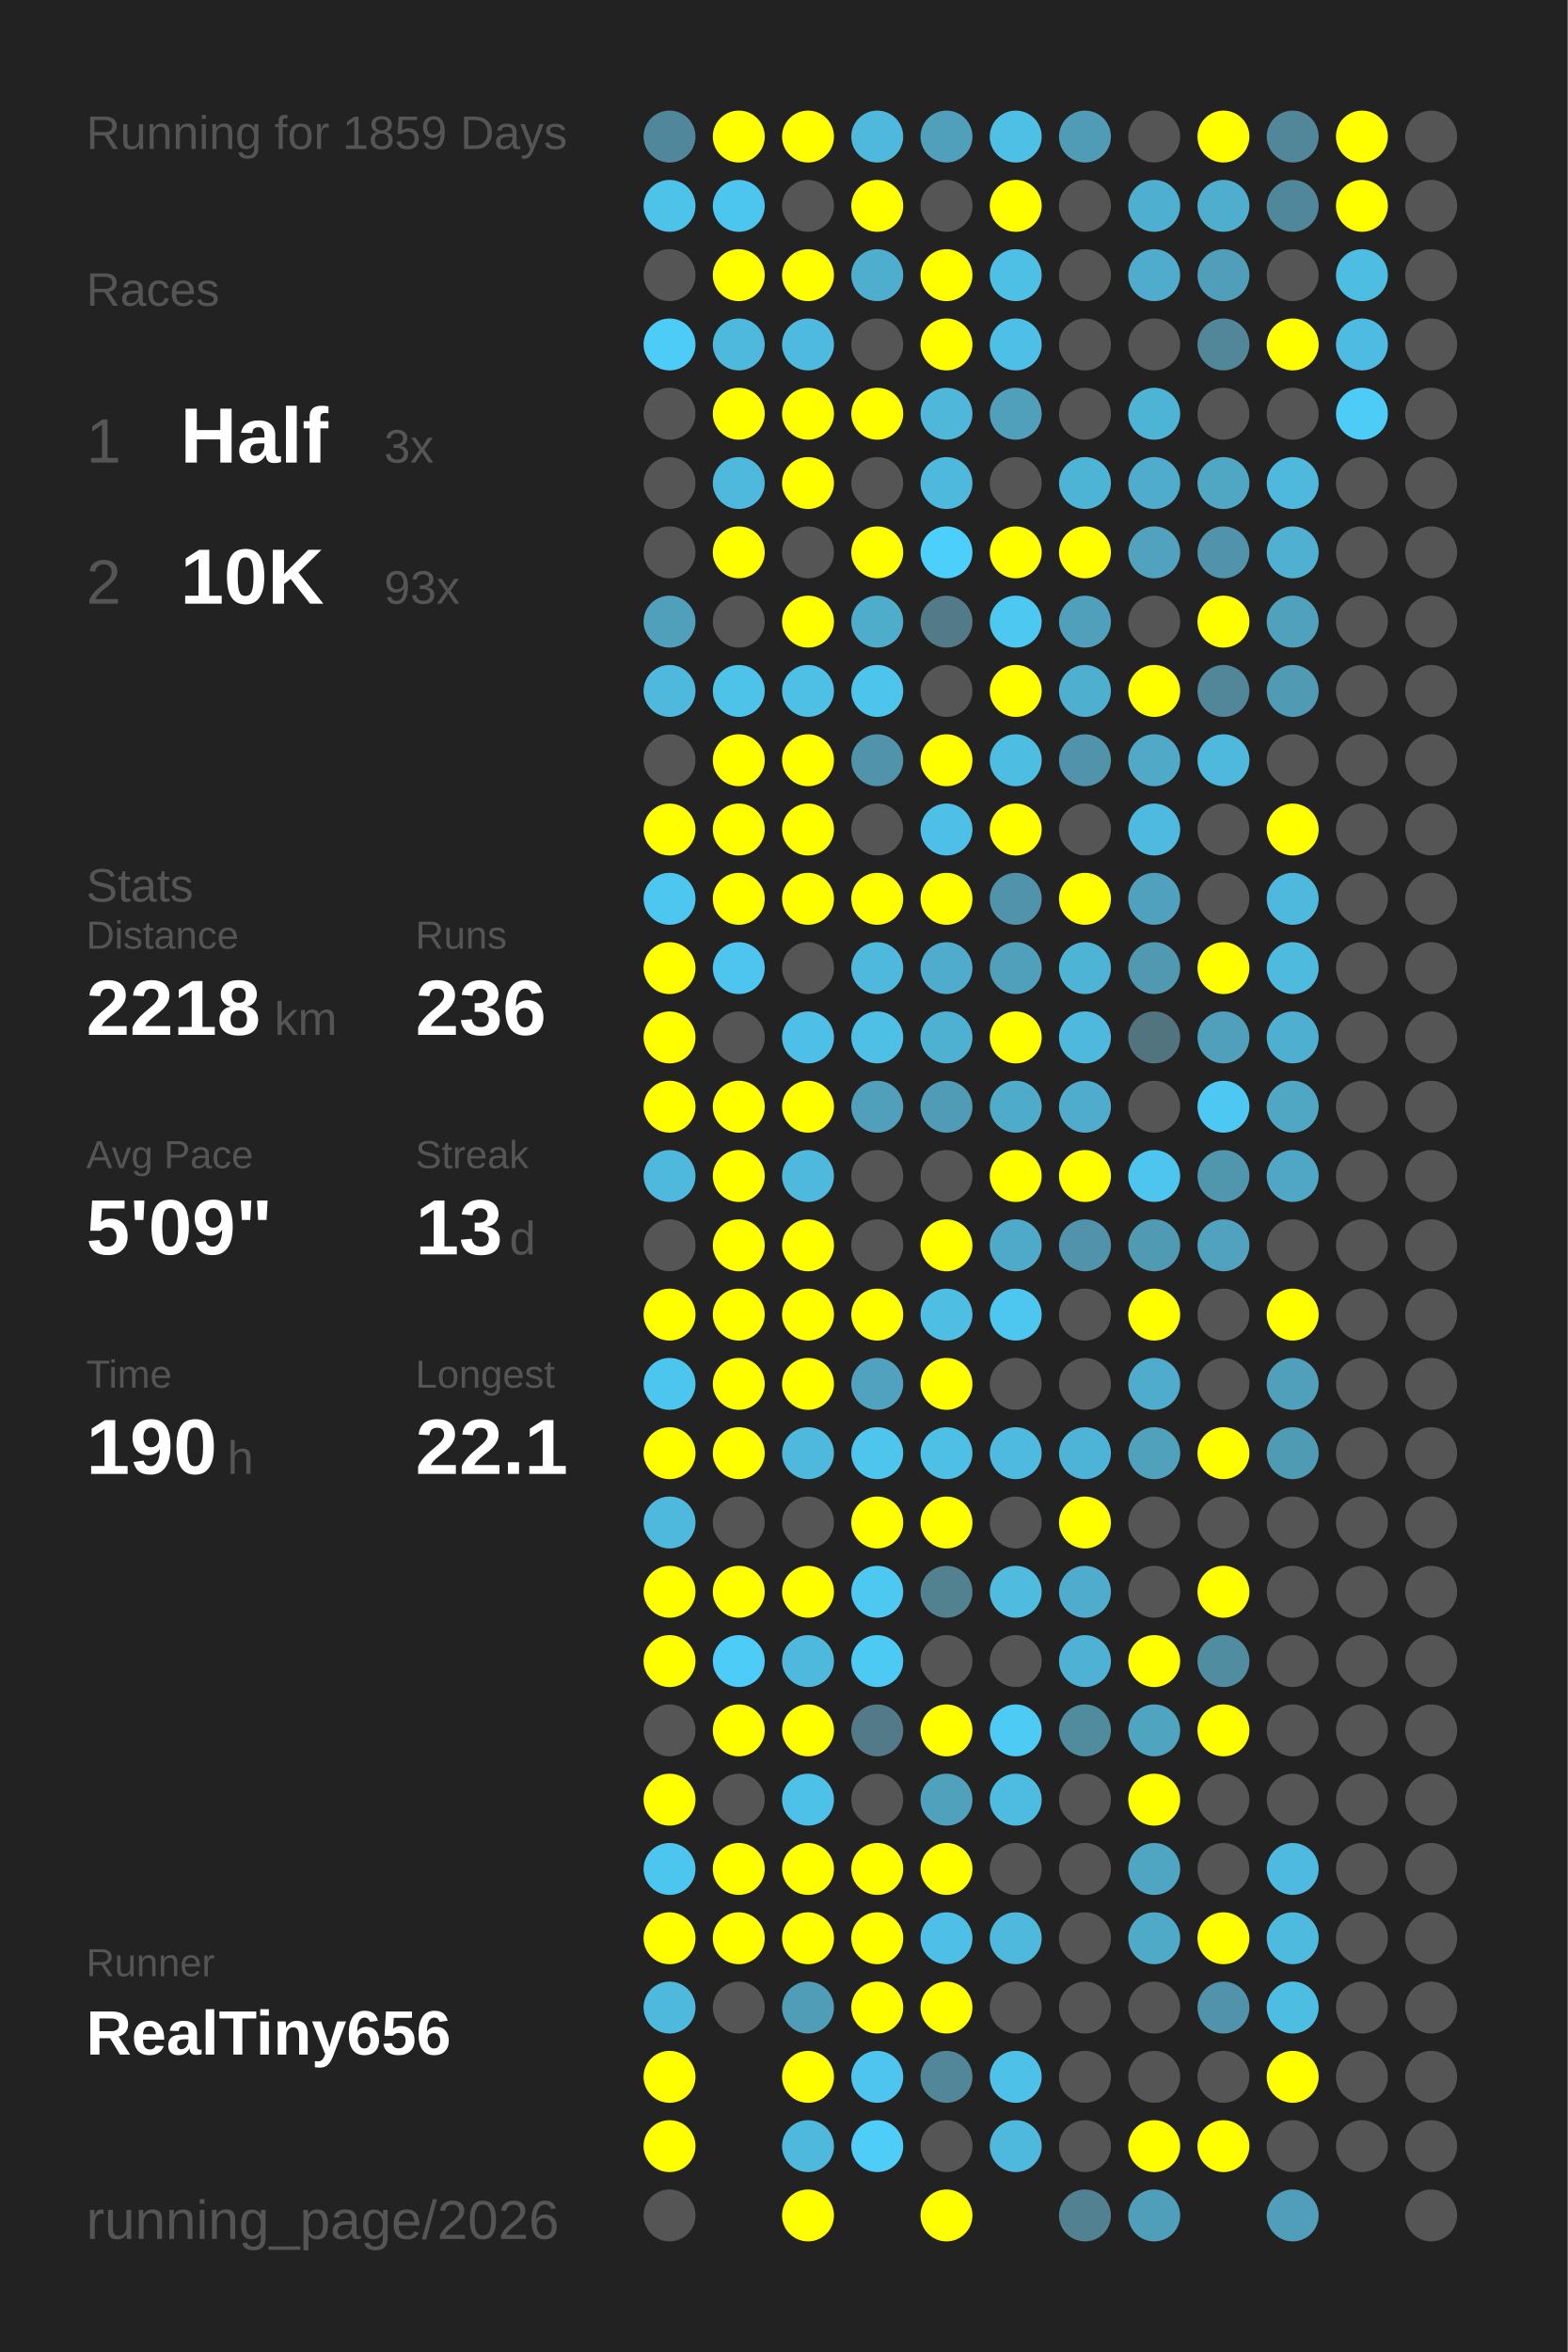
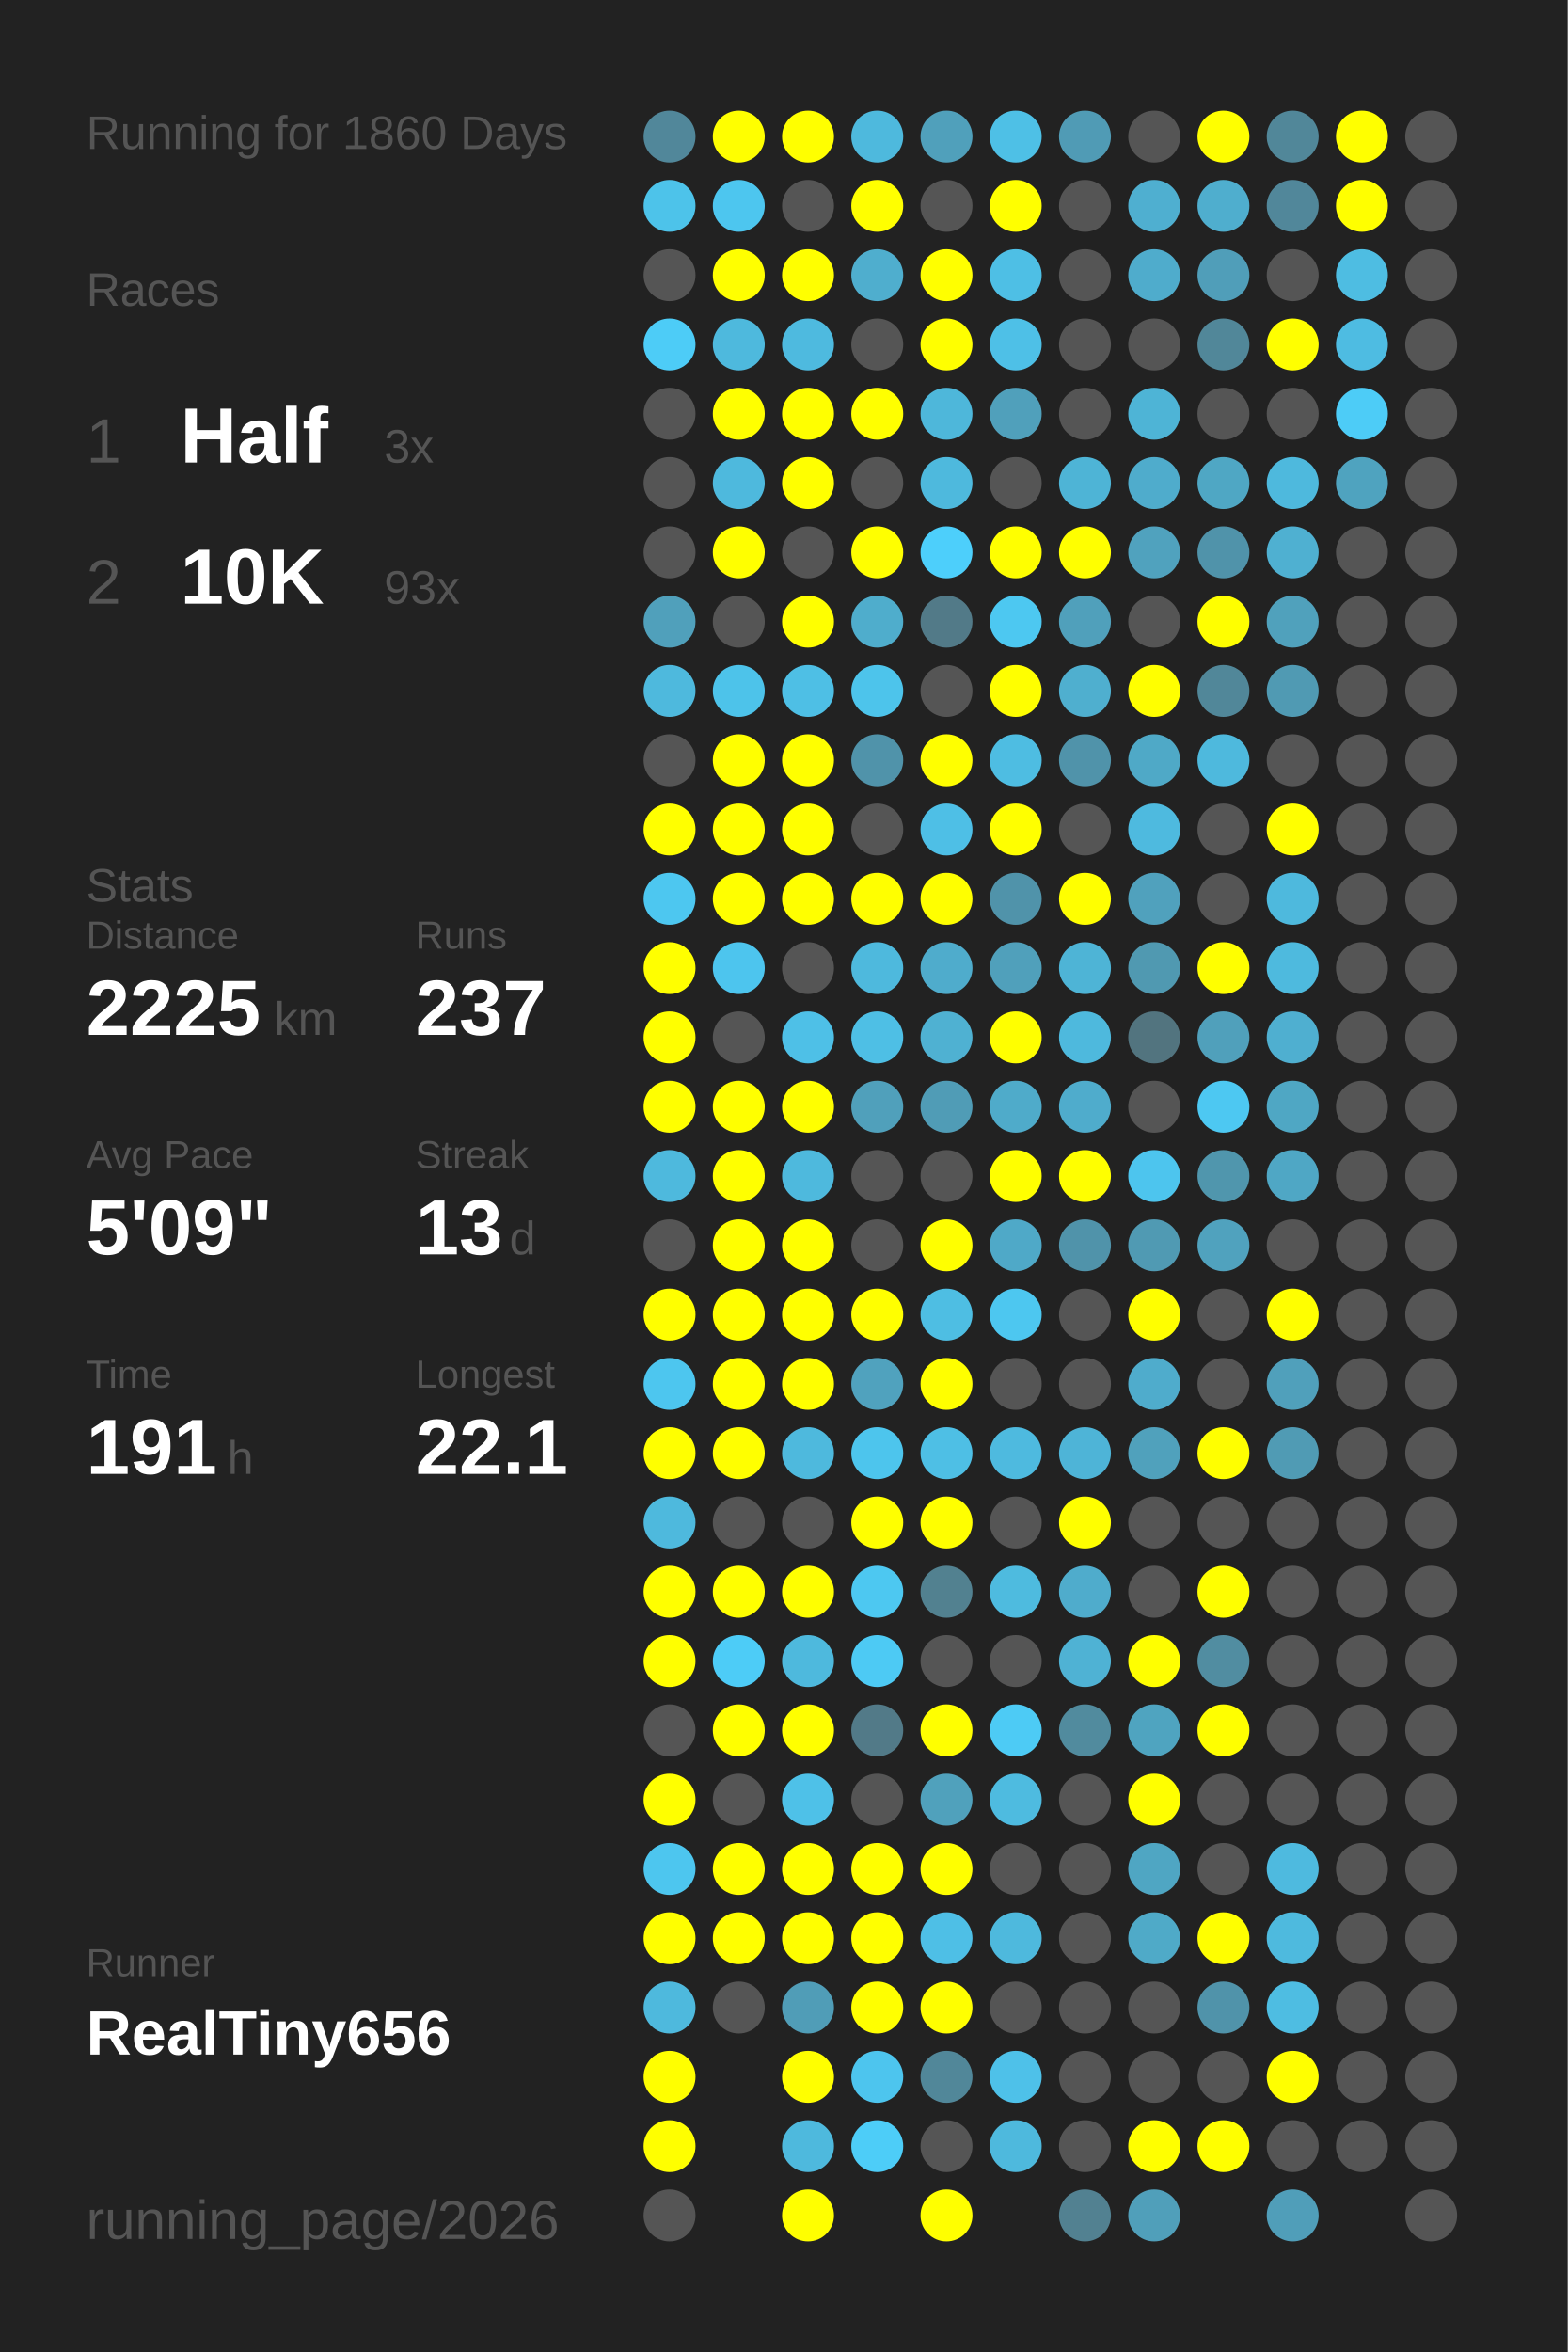
<svg xmlns="http://www.w3.org/2000/svg" baseProfile="full" height="300mm" version="1.1" viewBox="0,0,200,300" width="200mm">
  <defs />
  <rect fill="#222222" height="300" width="200" x="0" y="0" />
-   <text fill="#555555" style="font-size:6px; font-family:Arial;" x="11" y="19">Running for 1859 Days</text>
+   <text fill="#555555" style="font-size:6px; font-family:Arial;" x="11" y="19">Running for 1860 Days</text>
  <text fill="#555555" style="font-size:6px; font-family:Arial;" x="11" y="39">Races</text>
  <text fill="#555555" style="font-size:8px; font-family:Arial;" x="11" y="59">1</text>
  <text fill="#FFFFFF" style="font-size:10px; font-family:Arial; font-weight:bold;" x="23" y="59">Half</text>
  <text fill="#555555" style="font-size:6px; font-family:Arial;" x="49" y="59">3x</text>
  <text fill="#555555" style="font-size:8px; font-family:Arial;" x="11" y="77">2</text>
  <text fill="#FFFFFF" style="font-size:10px; font-family:Arial; font-weight:bold;" x="23" y="77">10K</text>
  <text fill="#555555" style="font-size:6px; font-family:Arial;" x="49" y="77">93x</text>
  <text fill="#555555" style="font-size:6px; font-family:Arial;" x="11" y="115">Stats</text>
  <text fill="#555555" style="font-size:5px; font-family:Arial;" x="11" y="121">Distance</text>
-   <text fill="#FFFFFF" style="font-size:10px; font-family:Arial; font-weight:bold;" x="11" y="132">2218</text>
+   <text fill="#FFFFFF" style="font-size:10px; font-family:Arial; font-weight:bold;" x="11" y="132">2225</text>
  <text fill="#555555" style="font-size:6px; font-family:Arial;" x="35" y="132">km</text>
  <text fill="#555555" style="font-size:5px; font-family:Arial;" x="53" y="121">Runs</text>
-   <text fill="#FFFFFF" style="font-size:10px; font-family:Arial; font-weight:bold;" x="53" y="132">236</text>
+   <text fill="#FFFFFF" style="font-size:10px; font-family:Arial; font-weight:bold;" x="53" y="132">237</text>
  <text fill="#555555" style="font-size:5px; font-family:Arial;" x="11" y="149">Avg Pace</text>
  <text fill="#FFFFFF" style="font-size:10px; font-family:Arial; font-weight:bold;" x="11" y="160">5'09"</text>
  <text fill="#555555" style="font-size:5px; font-family:Arial;" x="53" y="149">Streak</text>
  <text fill="#FFFFFF" style="font-size:10px; font-family:Arial; font-weight:bold;" x="53" y="160">13</text>
  <text fill="#555555" style="font-size:6px; font-family:Arial;" x="65" y="160">d</text>
  <text fill="#555555" style="font-size:5px; font-family:Arial;" x="11" y="177">Time</text>
-   <text fill="#FFFFFF" style="font-size:10px; font-family:Arial; font-weight:bold;" x="11" y="188">190</text>
+   <text fill="#FFFFFF" style="font-size:10px; font-family:Arial; font-weight:bold;" x="11" y="188">191</text>
  <text fill="#555555" style="font-size:6px; font-family:Arial;" x="29" y="188">h</text>
  <text fill="#555555" style="font-size:5px; font-family:Arial;" x="53" y="177">Longest</text>
  <text fill="#FFFFFF" style="font-size:10px; font-family:Arial; font-weight:bold;" x="53" y="188">22.1</text>
  <text fill="#555555" style="font-size:5px; font-family:Arial;" x="11" y="252.065">Runner</text>
  <text fill="#FFFFFF" style="font-size:8px; font-family:Arial; font-weight:bold;" x="11" y="262.065">RealTiny656</text>
  <text fill="#555555" style="font-size:7px; font-family:Arial;" x="11" y="285.581">running_page/2026</text>
  <circle cx="85.417" cy="17.419" fill="#51879a" r="3.312" />
  <circle cx="85.417" cy="26.258" fill="#4dc3ea" r="3.312" />
  <circle cx="85.417" cy="35.097" fill="#555555" r="3.312" />
  <circle cx="85.417" cy="43.935" fill="#4dccf7" r="3.312" />
  <circle cx="85.417" cy="52.774" fill="#555555" r="3.312" />
  <circle cx="85.417" cy="61.613" fill="#555555" r="3.312" />
  <circle cx="85.417" cy="70.452" fill="#555555" r="3.312" />
  <circle cx="85.417" cy="79.29" fill="#50a0bb" r="3.312" />
  <circle cx="85.417" cy="88.129" fill="#4eb9dd" r="3.312" />
  <circle cx="85.417" cy="96.968" fill="#555555" r="3.312" />
  <circle cx="85.417" cy="105.806" fill="#FFFF00" r="3.312" />
  <circle cx="85.417" cy="114.645" fill="#4dc7f0" r="3.312" />
  <circle cx="85.417" cy="123.484" fill="#FFFF00" r="3.312" />
  <circle cx="85.417" cy="132.323" fill="#FFFF00" r="3.312" />
  <circle cx="85.417" cy="141.161" fill="#FFFF00" r="3.312" />
  <circle cx="85.417" cy="150" fill="#4eb9dd" r="3.312" />
  <circle cx="85.417" cy="158.839" fill="#555555" r="3.312" />
  <circle cx="85.417" cy="167.677" fill="#FFFF00" r="3.312" />
  <circle cx="85.417" cy="176.516" fill="#4dc6ef" r="3.312" />
  <circle cx="85.417" cy="185.355" fill="#FFFF00" r="3.312" />
  <circle cx="85.417" cy="194.194" fill="#4eb9dd" r="3.312" />
  <circle cx="85.417" cy="203.032" fill="#FFFF00" r="3.312" />
  <circle cx="85.417" cy="211.871" fill="#FFFF00" r="3.312" />
  <circle cx="85.417" cy="220.71" fill="#555555" r="3.312" />
  <circle cx="85.417" cy="229.548" fill="#FFFF00" r="3.312" />
  <circle cx="85.417" cy="238.387" fill="#4dc6ef" r="3.312" />
  <circle cx="85.417" cy="247.226" fill="#FFFF00" r="3.312" />
  <circle cx="85.417" cy="256.065" fill="#4eb9dd" r="3.312" />
  <circle cx="85.417" cy="264.903" fill="#FFFF00" r="3.312" />
  <circle cx="85.417" cy="273.742" fill="#FFFF00" r="3.312" />
  <circle cx="85.417" cy="282.581" fill="#555555" r="3.312" />
  <circle cx="94.25" cy="17.419" fill="#FFFF00" r="3.312" />
  <circle cx="94.25" cy="26.258" fill="#4dc6ef" r="3.312" />
  <circle cx="94.25" cy="35.097" fill="#FFFF00" r="3.312" />
  <circle cx="94.25" cy="43.935" fill="#4eb9dd" r="3.312" />
  <circle cx="94.25" cy="52.774" fill="#FFFF00" r="3.312" />
  <circle cx="94.25" cy="61.613" fill="#4eb9dd" r="3.312" />
  <circle cx="94.25" cy="70.452" fill="#FFFF00" r="3.312" />
  <circle cx="94.25" cy="79.29" fill="#555555" r="3.312" />
  <circle cx="94.25" cy="88.129" fill="#4dc3ea" r="3.312" />
  <circle cx="94.25" cy="96.968" fill="#FFFF00" r="3.312" />
  <circle cx="94.25" cy="105.806" fill="#FFFF00" r="3.312" />
  <circle cx="94.25" cy="114.645" fill="#FFFF00" r="3.312" />
  <circle cx="94.25" cy="123.484" fill="#4dc5ee" r="3.312" />
  <circle cx="94.25" cy="132.323" fill="#555555" r="3.312" />
  <circle cx="94.25" cy="141.161" fill="#FFFF00" r="3.312" />
  <circle cx="94.25" cy="150" fill="#FFFF00" r="3.312" />
  <circle cx="94.25" cy="158.839" fill="#FFFF00" r="3.312" />
  <circle cx="94.25" cy="167.677" fill="#FFFF00" r="3.312" />
  <circle cx="94.25" cy="176.516" fill="#FFFF00" r="3.312" />
  <circle cx="94.25" cy="185.355" fill="#FFFF00" r="3.312" />
  <circle cx="94.25" cy="194.194" fill="#555555" r="3.312" />
  <circle cx="94.25" cy="203.032" fill="#FFFF00" r="3.312" />
  <circle cx="94.25" cy="211.871" fill="#4dccf7" r="3.312" />
  <circle cx="94.25" cy="220.71" fill="#FFFF00" r="3.312" />
  <circle cx="94.25" cy="229.548" fill="#555555" r="3.312" />
  <circle cx="94.25" cy="238.387" fill="#FFFF00" r="3.312" />
  <circle cx="94.25" cy="247.226" fill="#FFFF00" r="3.312" />
  <circle cx="94.25" cy="256.065" fill="#555555" r="3.312" />
  <circle cx="103.083" cy="17.419" fill="#FFFF00" r="3.312" />
  <circle cx="103.083" cy="26.258" fill="#555555" r="3.312" />
  <circle cx="103.083" cy="35.097" fill="#FFFF00" r="3.312" />
  <circle cx="103.083" cy="43.935" fill="#4ebadf" r="3.312" />
  <circle cx="103.083" cy="52.774" fill="#FFFF00" r="3.312" />
  <circle cx="103.083" cy="61.613" fill="#FFFF00" r="3.312" />
  <circle cx="103.083" cy="70.452" fill="#555555" r="3.312" />
  <circle cx="103.083" cy="79.29" fill="#FFFF00" r="3.312" />
  <circle cx="103.083" cy="88.129" fill="#4ebfe5" r="3.312" />
  <circle cx="103.083" cy="96.968" fill="#FFFF00" r="3.312" />
  <circle cx="103.083" cy="105.806" fill="#FFFF00" r="3.312" />
  <circle cx="103.083" cy="114.645" fill="#FFFF00" r="3.312" />
  <circle cx="103.083" cy="123.484" fill="#555555" r="3.312" />
  <circle cx="103.083" cy="132.323" fill="#4ec0e7" r="3.312" />
  <circle cx="103.083" cy="141.161" fill="#FFFF00" r="3.312" />
  <circle cx="103.083" cy="150" fill="#4eb9dd" r="3.312" />
  <circle cx="103.083" cy="158.839" fill="#FFFF00" r="3.312" />
  <circle cx="103.083" cy="167.677" fill="#FFFF00" r="3.312" />
  <circle cx="103.083" cy="176.516" fill="#FFFF00" r="3.312" />
  <circle cx="103.083" cy="185.355" fill="#4eb9dd" r="3.312" />
  <circle cx="103.083" cy="194.194" fill="#555555" r="3.312" />
  <circle cx="103.083" cy="203.032" fill="#FFFF00" r="3.312" />
  <circle cx="103.083" cy="211.871" fill="#4eb9dd" r="3.312" />
  <circle cx="103.083" cy="220.71" fill="#FFFF00" r="3.312" />
  <circle cx="103.083" cy="229.548" fill="#4ec1e8" r="3.312" />
  <circle cx="103.083" cy="238.387" fill="#FFFF00" r="3.312" />
  <circle cx="103.083" cy="247.226" fill="#FFFF00" r="3.312" />
  <circle cx="103.083" cy="256.065" fill="#509db7" r="3.312" />
  <circle cx="103.083" cy="264.903" fill="#FFFF00" r="3.312" />
  <circle cx="103.083" cy="273.742" fill="#4eb9dd" r="3.312" />
  <circle cx="103.083" cy="282.581" fill="#FFFF00" r="3.312" />
  <circle cx="111.917" cy="17.419" fill="#4eb9dd" r="3.312" />
  <circle cx="111.917" cy="26.258" fill="#FFFF00" r="3.312" />
  <circle cx="111.917" cy="35.097" fill="#4faece" r="3.312" />
  <circle cx="111.917" cy="43.935" fill="#555555" r="3.312" />
  <circle cx="111.917" cy="52.774" fill="#FFFF00" r="3.312" />
  <circle cx="111.917" cy="61.613" fill="#555555" r="3.312" />
  <circle cx="111.917" cy="70.452" fill="#FFFF00" r="3.312" />
  <circle cx="111.917" cy="79.29" fill="#4fadcc" r="3.312" />
  <circle cx="111.917" cy="88.129" fill="#4dc4eb" r="3.312" />
  <circle cx="111.917" cy="96.968" fill="#5093aa" r="3.312" />
  <circle cx="111.917" cy="105.806" fill="#555555" r="3.312" />
  <circle cx="111.917" cy="114.645" fill="#FFFF00" r="3.312" />
  <circle cx="111.917" cy="123.484" fill="#4eb9dd" r="3.312" />
  <circle cx="111.917" cy="132.323" fill="#4ebfe5" r="3.312" />
  <circle cx="111.917" cy="141.161" fill="#50a0bb" r="3.312" />
  <circle cx="111.917" cy="150" fill="#555555" r="3.312" />
  <circle cx="111.917" cy="158.839" fill="#555555" r="3.312" />
  <circle cx="111.917" cy="167.677" fill="#FFFF00" r="3.312" />
  <circle cx="111.917" cy="176.516" fill="#50a2be" r="3.312" />
  <circle cx="111.917" cy="185.355" fill="#4dc5ed" r="3.312" />
  <circle cx="111.917" cy="194.194" fill="#FFFF00" r="3.312" />
  <circle cx="111.917" cy="203.032" fill="#4dc8f1" r="3.312" />
  <circle cx="111.917" cy="211.871" fill="#4dcaf4" r="3.312" />
  <circle cx="111.917" cy="220.71" fill="#527a88" r="3.312" />
  <circle cx="111.917" cy="229.548" fill="#555555" r="3.312" />
  <circle cx="111.917" cy="238.387" fill="#FFFF00" r="3.312" />
  <circle cx="111.917" cy="247.226" fill="#FFFF00" r="3.312" />
  <circle cx="111.917" cy="256.065" fill="#FFFF00" r="3.312" />
  <circle cx="111.917" cy="264.903" fill="#4dc5ee" r="3.312" />
  <circle cx="111.917" cy="273.742" fill="#4dcdf8" r="3.312" />
  <circle cx="120.75" cy="17.419" fill="#50a0bb" r="3.312" />
  <circle cx="120.75" cy="26.258" fill="#555555" r="3.312" />
  <circle cx="120.75" cy="35.097" fill="#FFFF00" r="3.312" />
  <circle cx="120.75" cy="43.935" fill="#FFFF00" r="3.312" />
  <circle cx="120.75" cy="52.774" fill="#4eb7da" r="3.312" />
  <circle cx="120.75" cy="61.613" fill="#4eb9dd" r="3.312" />
  <circle cx="120.75" cy="70.452" fill="#4dcffb" r="3.312" />
  <circle cx="120.75" cy="79.29" fill="#527a88" r="3.312" />
  <circle cx="120.75" cy="88.129" fill="#555555" r="3.312" />
  <circle cx="120.75" cy="96.968" fill="#FFFF00" r="3.312" />
  <circle cx="120.75" cy="105.806" fill="#4ebfe6" r="3.312" />
  <circle cx="120.75" cy="114.645" fill="#FFFF00" r="3.312" />
  <circle cx="120.75" cy="123.484" fill="#4faccc" r="3.312" />
  <circle cx="120.75" cy="132.323" fill="#4fb1d2" r="3.312" />
  <circle cx="120.75" cy="141.161" fill="#509cb6" r="3.312" />
  <circle cx="120.75" cy="150" fill="#555555" r="3.312" />
  <circle cx="120.75" cy="158.839" fill="#FFFF00" r="3.312" />
  <circle cx="120.75" cy="167.677" fill="#4ebee3" r="3.312" />
  <circle cx="120.75" cy="176.516" fill="#FFFF00" r="3.312" />
  <circle cx="120.75" cy="185.355" fill="#4ebfe5" r="3.312" />
  <circle cx="120.75" cy="194.194" fill="#FFFF00" r="3.312" />
  <circle cx="120.75" cy="203.032" fill="#528190" r="3.312" />
  <circle cx="120.75" cy="211.871" fill="#555555" r="3.312" />
  <circle cx="120.75" cy="220.71" fill="#FFFF00" r="3.312" />
  <circle cx="120.75" cy="229.548" fill="#50a1bc" r="3.312" />
  <circle cx="120.75" cy="238.387" fill="#FFFF00" r="3.312" />
  <circle cx="120.75" cy="247.226" fill="#4ebfe6" r="3.312" />
  <circle cx="120.75" cy="256.065" fill="#FFFF00" r="3.312" />
  <circle cx="120.75" cy="264.903" fill="#518799" r="3.312" />
  <circle cx="120.75" cy="273.742" fill="#555555" r="3.312" />
  <circle cx="120.75" cy="282.581" fill="#FFFF00" r="3.312" />
  <circle cx="129.583" cy="17.419" fill="#4ec0e6" r="3.312" />
  <circle cx="129.583" cy="26.258" fill="#FFFF00" r="3.312" />
  <circle cx="129.583" cy="35.097" fill="#4ebfe5" r="3.312" />
  <circle cx="129.583" cy="43.935" fill="#4ec0e7" r="3.312" />
  <circle cx="129.583" cy="52.774" fill="#50a0bb" r="3.312" />
  <circle cx="129.583" cy="61.613" fill="#555555" r="3.312" />
  <circle cx="129.583" cy="70.452" fill="#FFFF00" r="3.312" />
  <circle cx="129.583" cy="79.29" fill="#4dc8f1" r="3.312" />
  <circle cx="129.583" cy="88.129" fill="#FFFF00" r="3.312" />
  <circle cx="129.583" cy="96.968" fill="#4ebde2" r="3.312" />
  <circle cx="129.583" cy="105.806" fill="#FFFF00" r="3.312" />
  <circle cx="129.583" cy="114.645" fill="#5093aa" r="3.312" />
  <circle cx="129.583" cy="123.484" fill="#50a0bb" r="3.312" />
  <circle cx="129.583" cy="132.323" fill="#FFFF00" r="3.312" />
  <circle cx="129.583" cy="141.161" fill="#4fabca" r="3.312" />
  <circle cx="129.583" cy="150" fill="#FFFF00" r="3.312" />
  <circle cx="129.583" cy="158.839" fill="#4fa9c8" r="3.312" />
  <circle cx="129.583" cy="167.677" fill="#4dc7f0" r="3.312" />
  <circle cx="129.583" cy="176.516" fill="#555555" r="3.312" />
  <circle cx="129.583" cy="185.355" fill="#4ebadf" r="3.312" />
  <circle cx="129.583" cy="194.194" fill="#555555" r="3.312" />
  <circle cx="129.583" cy="203.032" fill="#4ebbdf" r="3.312" />
  <circle cx="129.583" cy="211.871" fill="#555555" r="3.312" />
  <circle cx="129.583" cy="220.71" fill="#4dcbf5" r="3.312" />
  <circle cx="129.583" cy="229.548" fill="#4ebbe0" r="3.312" />
  <circle cx="129.583" cy="238.387" fill="#555555" r="3.312" />
  <circle cx="129.583" cy="247.226" fill="#4eb9dd" r="3.312" />
  <circle cx="129.583" cy="256.065" fill="#555555" r="3.312" />
  <circle cx="129.583" cy="264.903" fill="#4ec1e9" r="3.312" />
  <circle cx="129.583" cy="273.742" fill="#4eb9dd" r="3.312" />
  <circle cx="138.417" cy="17.419" fill="#509bb5" r="3.312" />
  <circle cx="138.417" cy="26.258" fill="#555555" r="3.312" />
  <circle cx="138.417" cy="35.097" fill="#555555" r="3.312" />
  <circle cx="138.417" cy="43.935" fill="#555555" r="3.312" />
  <circle cx="138.417" cy="52.774" fill="#555555" r="3.312" />
  <circle cx="138.417" cy="61.613" fill="#4eb4d6" r="3.312" />
  <circle cx="138.417" cy="70.452" fill="#FFFF00" r="3.312" />
  <circle cx="138.417" cy="79.29" fill="#50a0bb" r="3.312" />
  <circle cx="138.417" cy="88.129" fill="#4fafcf" r="3.312" />
  <circle cx="138.417" cy="96.968" fill="#5093aa" r="3.312" />
  <circle cx="138.417" cy="105.806" fill="#555555" r="3.312" />
  <circle cx="138.417" cy="114.645" fill="#FFFF00" r="3.312" />
  <circle cx="138.417" cy="123.484" fill="#4eb4d6" r="3.312" />
  <circle cx="138.417" cy="132.323" fill="#4eb9dd" r="3.312" />
  <circle cx="138.417" cy="141.161" fill="#4faccc" r="3.312" />
  <circle cx="138.417" cy="150" fill="#FFFF00" r="3.312" />
  <circle cx="138.417" cy="158.839" fill="#5093aa" r="3.312" />
  <circle cx="138.417" cy="167.677" fill="#555555" r="3.312" />
  <circle cx="138.417" cy="176.516" fill="#555555" r="3.312" />
  <circle cx="138.417" cy="185.355" fill="#4eb4d7" r="3.312" />
  <circle cx="138.417" cy="194.194" fill="#FFFF00" r="3.312" />
  <circle cx="138.417" cy="203.032" fill="#4faccc" r="3.312" />
  <circle cx="138.417" cy="211.871" fill="#4fb2d4" r="3.312" />
  <circle cx="138.417" cy="220.71" fill="#518b9e" r="3.312" />
  <circle cx="138.417" cy="229.548" fill="#555555" r="3.312" />
  <circle cx="138.417" cy="238.387" fill="#555555" r="3.312" />
  <circle cx="138.417" cy="247.226" fill="#555555" r="3.312" />
  <circle cx="138.417" cy="256.065" fill="#555555" r="3.312" />
  <circle cx="138.417" cy="264.903" fill="#555555" r="3.312" />
  <circle cx="138.417" cy="273.742" fill="#555555" r="3.312" />
  <circle cx="138.417" cy="282.581" fill="#528191" r="3.312" />
  <circle cx="147.25" cy="17.419" fill="#555555" r="3.312" />
  <circle cx="147.25" cy="26.258" fill="#4fafd0" r="3.312" />
  <circle cx="147.25" cy="35.097" fill="#4faccc" r="3.312" />
  <circle cx="147.25" cy="43.935" fill="#555555" r="3.312" />
  <circle cx="147.25" cy="52.774" fill="#4eb4d6" r="3.312" />
  <circle cx="147.25" cy="61.613" fill="#4faccc" r="3.312" />
  <circle cx="147.25" cy="70.452" fill="#50a2be" r="3.312" />
  <circle cx="147.25" cy="79.29" fill="#555555" r="3.312" />
  <circle cx="147.25" cy="88.129" fill="#FFFF00" r="3.312" />
  <circle cx="147.25" cy="96.968" fill="#4fa9c7" r="3.312" />
  <circle cx="147.25" cy="105.806" fill="#4ebadf" r="3.312" />
  <circle cx="147.25" cy="114.645" fill="#50a1bd" r="3.312" />
  <circle cx="147.25" cy="123.484" fill="#5099b1" r="3.312" />
  <circle cx="147.25" cy="132.323" fill="#52747f" r="3.312" />
  <circle cx="147.25" cy="141.161" fill="#555555" r="3.312" />
  <circle cx="147.25" cy="150" fill="#4dc5ee" r="3.312" />
  <circle cx="147.25" cy="158.839" fill="#509ab3" r="3.312" />
  <circle cx="147.25" cy="167.677" fill="#FFFF00" r="3.312" />
  <circle cx="147.25" cy="176.516" fill="#4faccc" r="3.312" />
  <circle cx="147.25" cy="185.355" fill="#50a1bc" r="3.312" />
  <circle cx="147.25" cy="194.194" fill="#555555" r="3.312" />
  <circle cx="147.25" cy="203.032" fill="#555555" r="3.312" />
  <circle cx="147.25" cy="211.871" fill="#FFFF00" r="3.312" />
  <circle cx="147.25" cy="220.71" fill="#4fa4c0" r="3.312" />
  <circle cx="147.25" cy="229.548" fill="#FFFF00" r="3.312" />
  <circle cx="147.25" cy="238.387" fill="#4fa6c3" r="3.312" />
  <circle cx="147.25" cy="247.226" fill="#4faac8" r="3.312" />
  <circle cx="147.25" cy="256.065" fill="#555555" r="3.312" />
  <circle cx="147.25" cy="264.903" fill="#555555" r="3.312" />
  <circle cx="147.25" cy="273.742" fill="#FFFF00" r="3.312" />
  <circle cx="147.25" cy="282.581" fill="#509fba" r="3.312" />
  <circle cx="156.083" cy="17.419" fill="#FFFF00" r="3.312" />
  <circle cx="156.083" cy="26.258" fill="#4faece" r="3.312" />
  <circle cx="156.083" cy="35.097" fill="#509eb9" r="3.312" />
  <circle cx="156.083" cy="43.935" fill="#518799" r="3.312" />
  <circle cx="156.083" cy="52.774" fill="#555555" r="3.312" />
  <circle cx="156.083" cy="61.613" fill="#4fa7c4" r="3.312" />
  <circle cx="156.083" cy="70.452" fill="#5093aa" r="3.312" />
  <circle cx="156.083" cy="79.29" fill="#FFFF00" r="3.312" />
  <circle cx="156.083" cy="88.129" fill="#518799" r="3.312" />
  <circle cx="156.083" cy="96.968" fill="#4eb9dd" r="3.312" />
  <circle cx="156.083" cy="105.806" fill="#555555" r="3.312" />
  <circle cx="156.083" cy="114.645" fill="#555555" r="3.312" />
  <circle cx="156.083" cy="123.484" fill="#FFFF00" r="3.312" />
  <circle cx="156.083" cy="132.323" fill="#50a0bb" r="3.312" />
  <circle cx="156.083" cy="141.161" fill="#4dc8f2" r="3.312" />
  <circle cx="156.083" cy="150" fill="#5096ad" r="3.312" />
  <circle cx="156.083" cy="158.839" fill="#50a2be" r="3.312" />
  <circle cx="156.083" cy="167.677" fill="#555555" r="3.312" />
  <circle cx="156.083" cy="176.516" fill="#555555" r="3.312" />
  <circle cx="156.083" cy="185.355" fill="#FFFF00" r="3.312" />
  <circle cx="156.083" cy="194.194" fill="#555555" r="3.312" />
  <circle cx="156.083" cy="203.032" fill="#FFFF00" r="3.312" />
  <circle cx="156.083" cy="211.871" fill="#518da1" r="3.312" />
  <circle cx="156.083" cy="220.71" fill="#FFFF00" r="3.312" />
  <circle cx="156.083" cy="229.548" fill="#555555" r="3.312" />
  <circle cx="156.083" cy="238.387" fill="#555555" r="3.312" />
  <circle cx="156.083" cy="247.226" fill="#FFFF00" r="3.312" />
  <circle cx="156.083" cy="256.065" fill="#5093aa" r="3.312" />
  <circle cx="156.083" cy="264.903" fill="#555555" r="3.312" />
  <circle cx="156.083" cy="273.742" fill="#FFFF00" r="3.312" />
  <circle cx="164.917" cy="17.419" fill="#518799" r="3.312" />
  <circle cx="164.917" cy="26.258" fill="#51879a" r="3.312" />
  <circle cx="164.917" cy="35.097" fill="#555555" r="3.312" />
  <circle cx="164.917" cy="43.935" fill="#FFFF00" r="3.312" />
  <circle cx="164.917" cy="52.774" fill="#555555" r="3.312" />
  <circle cx="164.917" cy="61.613" fill="#4eb9dd" r="3.312" />
  <circle cx="164.917" cy="70.452" fill="#4fb0d1" r="3.312" />
  <circle cx="164.917" cy="79.29" fill="#50a1bc" r="3.312" />
  <circle cx="164.917" cy="88.129" fill="#509ab3" r="3.312" />
  <circle cx="164.917" cy="96.968" fill="#555555" r="3.312" />
  <circle cx="164.917" cy="105.806" fill="#FFFF00" r="3.312" />
  <circle cx="164.917" cy="114.645" fill="#4eb9dd" r="3.312" />
  <circle cx="164.917" cy="123.484" fill="#4ebade" r="3.312" />
  <circle cx="164.917" cy="132.323" fill="#4fafd0" r="3.312" />
  <circle cx="164.917" cy="141.161" fill="#4fa7c4" r="3.312" />
  <circle cx="164.917" cy="150" fill="#4fa7c5" r="3.312" />
  <circle cx="164.917" cy="158.839" fill="#555555" r="3.312" />
  <circle cx="164.917" cy="167.677" fill="#FFFF00" r="3.312" />
  <circle cx="164.917" cy="176.516" fill="#50a0bb" r="3.312" />
  <circle cx="164.917" cy="185.355" fill="#509bb4" r="3.312" />
  <circle cx="164.917" cy="194.194" fill="#555555" r="3.312" />
  <circle cx="164.917" cy="203.032" fill="#555555" r="3.312" />
  <circle cx="164.917" cy="211.871" fill="#555555" r="3.312" />
  <circle cx="164.917" cy="220.71" fill="#555555" r="3.312" />
  <circle cx="164.917" cy="229.548" fill="#555555" r="3.312" />
  <circle cx="164.917" cy="238.387" fill="#4ebadf" r="3.312" />
  <circle cx="164.917" cy="247.226" fill="#4ebade" r="3.312" />
  <circle cx="164.917" cy="256.065" fill="#4ebde2" r="3.312" />
  <circle cx="164.917" cy="264.903" fill="#FFFF00" r="3.312" />
  <circle cx="164.917" cy="273.742" fill="#555555" r="3.312" />
  <circle cx="164.917" cy="282.581" fill="#509eb9" r="3.312" />
  <circle cx="173.75" cy="17.419" fill="#FFFF00" r="3.312" />
  <circle cx="173.75" cy="26.258" fill="#FFFF00" r="3.312" />
  <circle cx="173.75" cy="35.097" fill="#4ebde2" r="3.312" />
  <circle cx="173.75" cy="43.935" fill="#4ebce2" r="3.312" />
  <circle cx="173.75" cy="52.774" fill="#4dccf7" r="3.312" />
-   <circle cx="173.75" cy="61.613" fill="#555555" r="3.312" />
+   <circle cx="173.75" cy="61.613" fill="#4fa3bf" r="3.312" />
  <circle cx="173.75" cy="70.452" fill="#555555" r="3.312" />
  <circle cx="173.75" cy="79.29" fill="#555555" r="3.312" />
  <circle cx="173.75" cy="88.129" fill="#555555" r="3.312" />
  <circle cx="173.75" cy="96.968" fill="#555555" r="3.312" />
  <circle cx="173.75" cy="105.806" fill="#555555" r="3.312" />
  <circle cx="173.75" cy="114.645" fill="#555555" r="3.312" />
  <circle cx="173.75" cy="123.484" fill="#555555" r="3.312" />
  <circle cx="173.75" cy="132.323" fill="#555555" r="3.312" />
  <circle cx="173.75" cy="141.161" fill="#555555" r="3.312" />
  <circle cx="173.75" cy="150" fill="#555555" r="3.312" />
  <circle cx="173.75" cy="158.839" fill="#555555" r="3.312" />
  <circle cx="173.75" cy="167.677" fill="#555555" r="3.312" />
  <circle cx="173.75" cy="176.516" fill="#555555" r="3.312" />
  <circle cx="173.75" cy="185.355" fill="#555555" r="3.312" />
  <circle cx="173.75" cy="194.194" fill="#555555" r="3.312" />
  <circle cx="173.75" cy="203.032" fill="#555555" r="3.312" />
  <circle cx="173.75" cy="211.871" fill="#555555" r="3.312" />
  <circle cx="173.75" cy="220.71" fill="#555555" r="3.312" />
  <circle cx="173.75" cy="229.548" fill="#555555" r="3.312" />
  <circle cx="173.75" cy="238.387" fill="#555555" r="3.312" />
  <circle cx="173.75" cy="247.226" fill="#555555" r="3.312" />
  <circle cx="173.75" cy="256.065" fill="#555555" r="3.312" />
  <circle cx="173.75" cy="264.903" fill="#555555" r="3.312" />
  <circle cx="173.75" cy="273.742" fill="#555555" r="3.312" />
  <circle cx="182.583" cy="17.419" fill="#555555" r="3.312" />
  <circle cx="182.583" cy="26.258" fill="#555555" r="3.312" />
  <circle cx="182.583" cy="35.097" fill="#555555" r="3.312" />
  <circle cx="182.583" cy="43.935" fill="#555555" r="3.312" />
  <circle cx="182.583" cy="52.774" fill="#555555" r="3.312" />
  <circle cx="182.583" cy="61.613" fill="#555555" r="3.312" />
  <circle cx="182.583" cy="70.452" fill="#555555" r="3.312" />
  <circle cx="182.583" cy="79.29" fill="#555555" r="3.312" />
  <circle cx="182.583" cy="88.129" fill="#555555" r="3.312" />
  <circle cx="182.583" cy="96.968" fill="#555555" r="3.312" />
  <circle cx="182.583" cy="105.806" fill="#555555" r="3.312" />
  <circle cx="182.583" cy="114.645" fill="#555555" r="3.312" />
  <circle cx="182.583" cy="123.484" fill="#555555" r="3.312" />
  <circle cx="182.583" cy="132.323" fill="#555555" r="3.312" />
  <circle cx="182.583" cy="141.161" fill="#555555" r="3.312" />
  <circle cx="182.583" cy="150" fill="#555555" r="3.312" />
  <circle cx="182.583" cy="158.839" fill="#555555" r="3.312" />
  <circle cx="182.583" cy="167.677" fill="#555555" r="3.312" />
  <circle cx="182.583" cy="176.516" fill="#555555" r="3.312" />
  <circle cx="182.583" cy="185.355" fill="#555555" r="3.312" />
  <circle cx="182.583" cy="194.194" fill="#555555" r="3.312" />
  <circle cx="182.583" cy="203.032" fill="#555555" r="3.312" />
  <circle cx="182.583" cy="211.871" fill="#555555" r="3.312" />
  <circle cx="182.583" cy="220.71" fill="#555555" r="3.312" />
  <circle cx="182.583" cy="229.548" fill="#555555" r="3.312" />
  <circle cx="182.583" cy="238.387" fill="#555555" r="3.312" />
  <circle cx="182.583" cy="247.226" fill="#555555" r="3.312" />
  <circle cx="182.583" cy="256.065" fill="#555555" r="3.312" />
  <circle cx="182.583" cy="264.903" fill="#555555" r="3.312" />
  <circle cx="182.583" cy="273.742" fill="#555555" r="3.312" />
  <circle cx="182.583" cy="282.581" fill="#555555" r="3.312" />
</svg>
